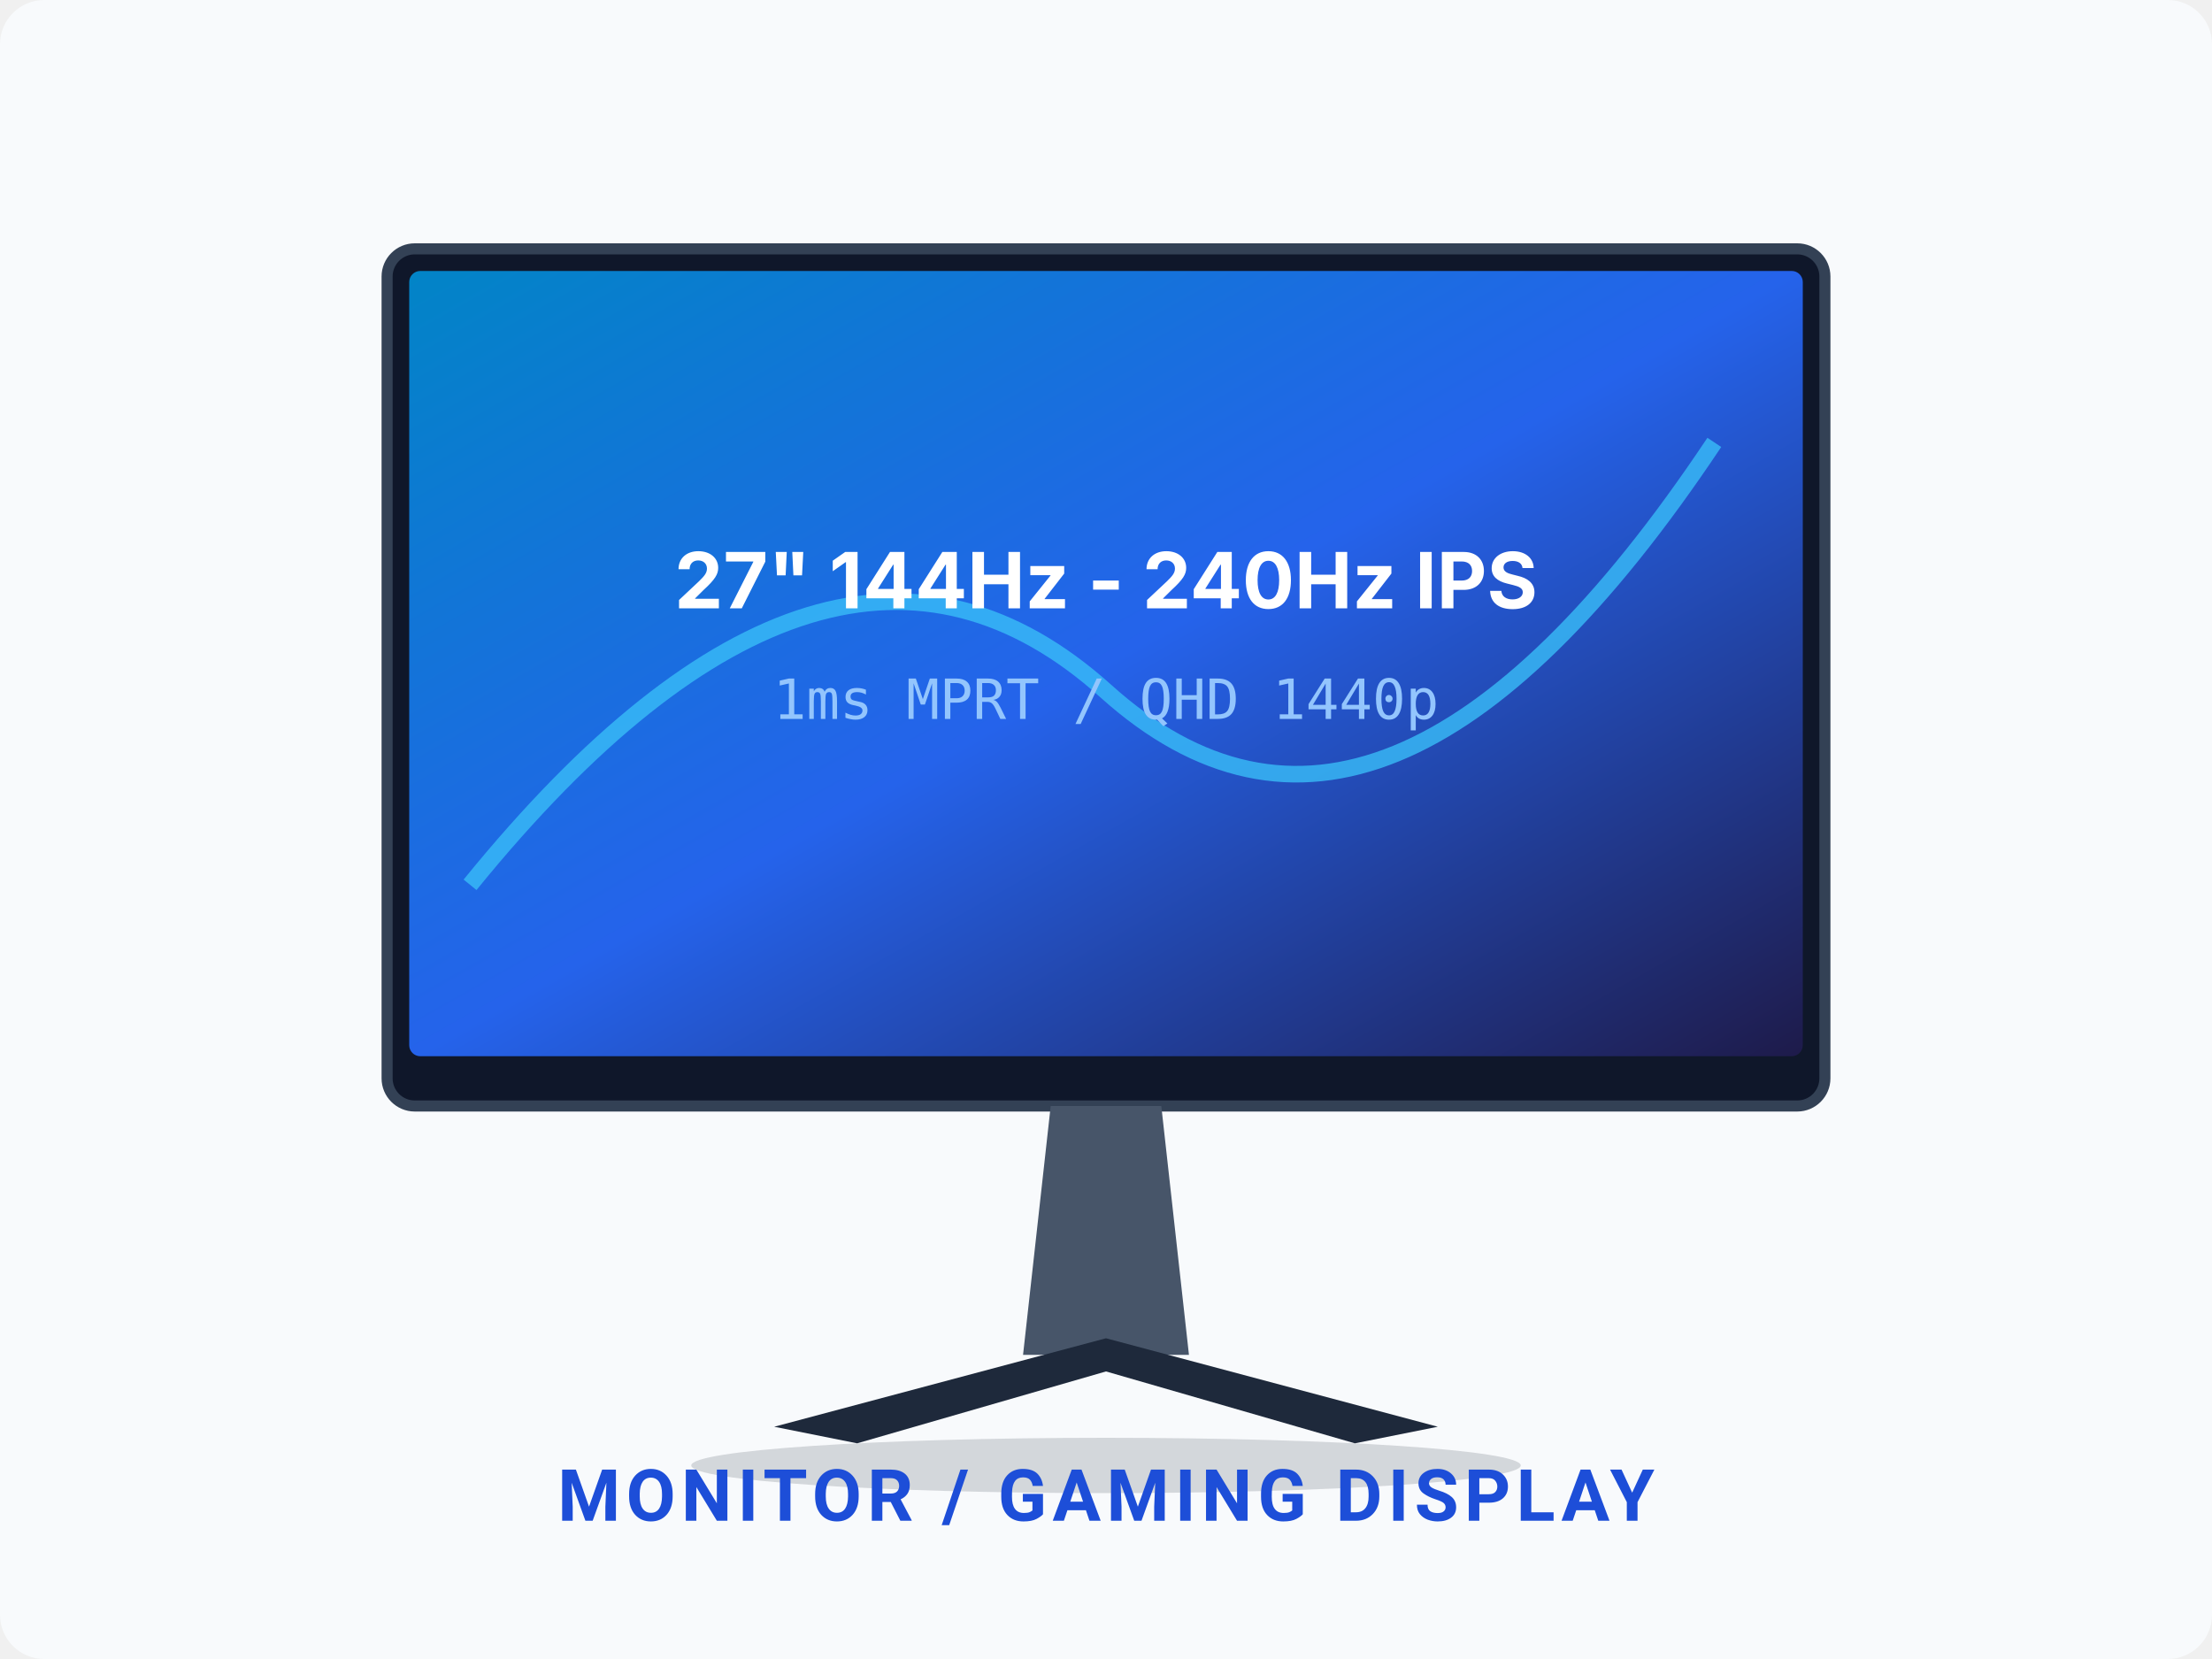
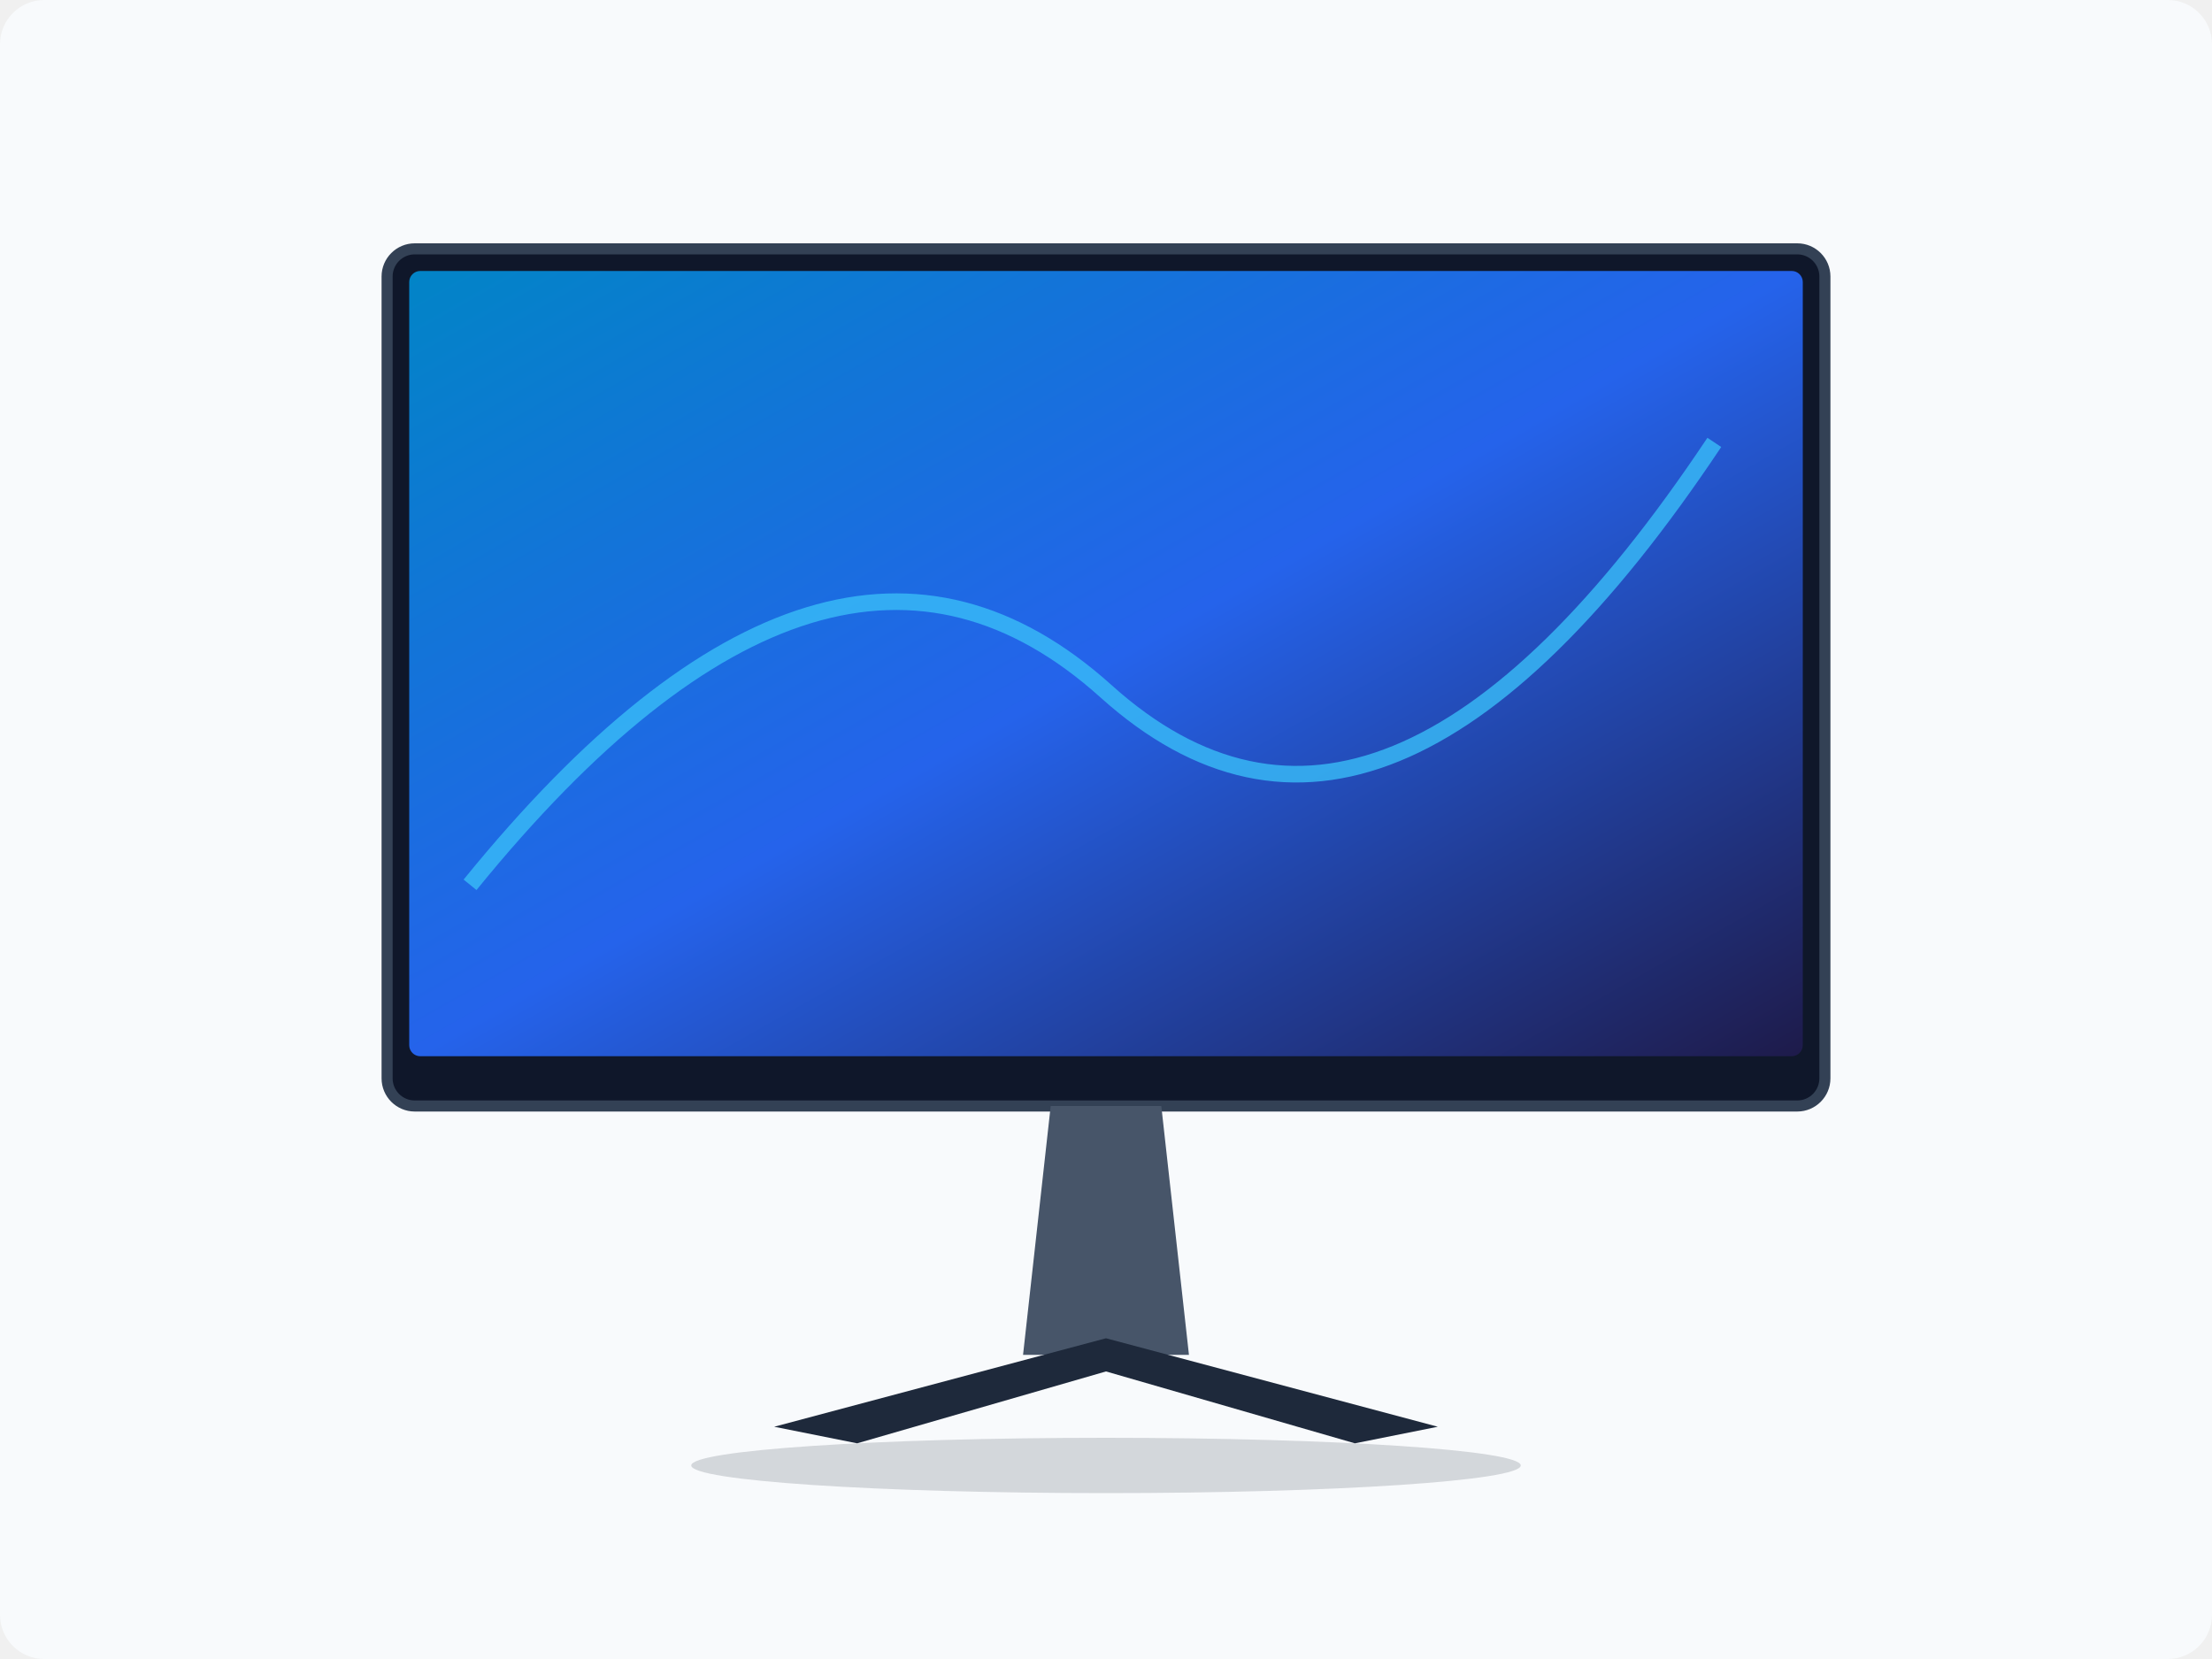
<svg xmlns="http://www.w3.org/2000/svg" viewBox="0 0 400 300" width="100%" height="100%">
  <defs>
    <linearGradient id="monitorScreen" x1="0%" y1="0%" x2="100%" y2="100%">
      <stop offset="0%" stop-color="#0284c7" />
      <stop offset="50%" stop-color="#2563eb" />
      <stop offset="100%" stop-color="#1e1b4b" />
    </linearGradient>
  </defs>
  <rect width="400" height="300" fill="#f8fafc" rx="8" />
  <g transform="translate(60, 40)">
    <rect x="10" y="5" width="260" height="155" rx="5" fill="#0f172a" stroke="#334155" stroke-width="2" />
    <rect x="14" y="9" width="252" height="142" rx="2" fill="url(#monitorScreen)" />
    <path d="M 25 120 Q 90 40 140 85 T 250 40" fill="none" stroke="#38bdf8" stroke-width="3" opacity="0.8" />
-     <text x="140" y="70" text-anchor="middle" fill="#ffffff" font-family="-apple-system, sans-serif" font-size="14" font-weight="bold">27" 144Hz - 240Hz IPS</text>
-     <text x="140" y="90" text-anchor="middle" fill="#93c5fd" font-family="monospace" font-size="10">1ms MPRT / QHD 1440p</text>
    <polygon points="130,160 150,160 155,205 125,205" fill="#475569" />
    <polygon points="140,202 80,218 95,221 140,208 185,221 200,218" fill="#1e293b" />
    <ellipse cx="140" cy="225" rx="75" ry="5" fill="#0f172a" opacity="0.16" />
  </g>
-   <text x="200" y="275" text-anchor="middle" fill="#1d4ed8" font-family="-apple-system, BlinkMacSystemFont, 'Segoe UI', Roboto, sans-serif" font-size="13" font-weight="700" letter-spacing="1">MONITOR / GAMING DISPLAY</text>
</svg>
